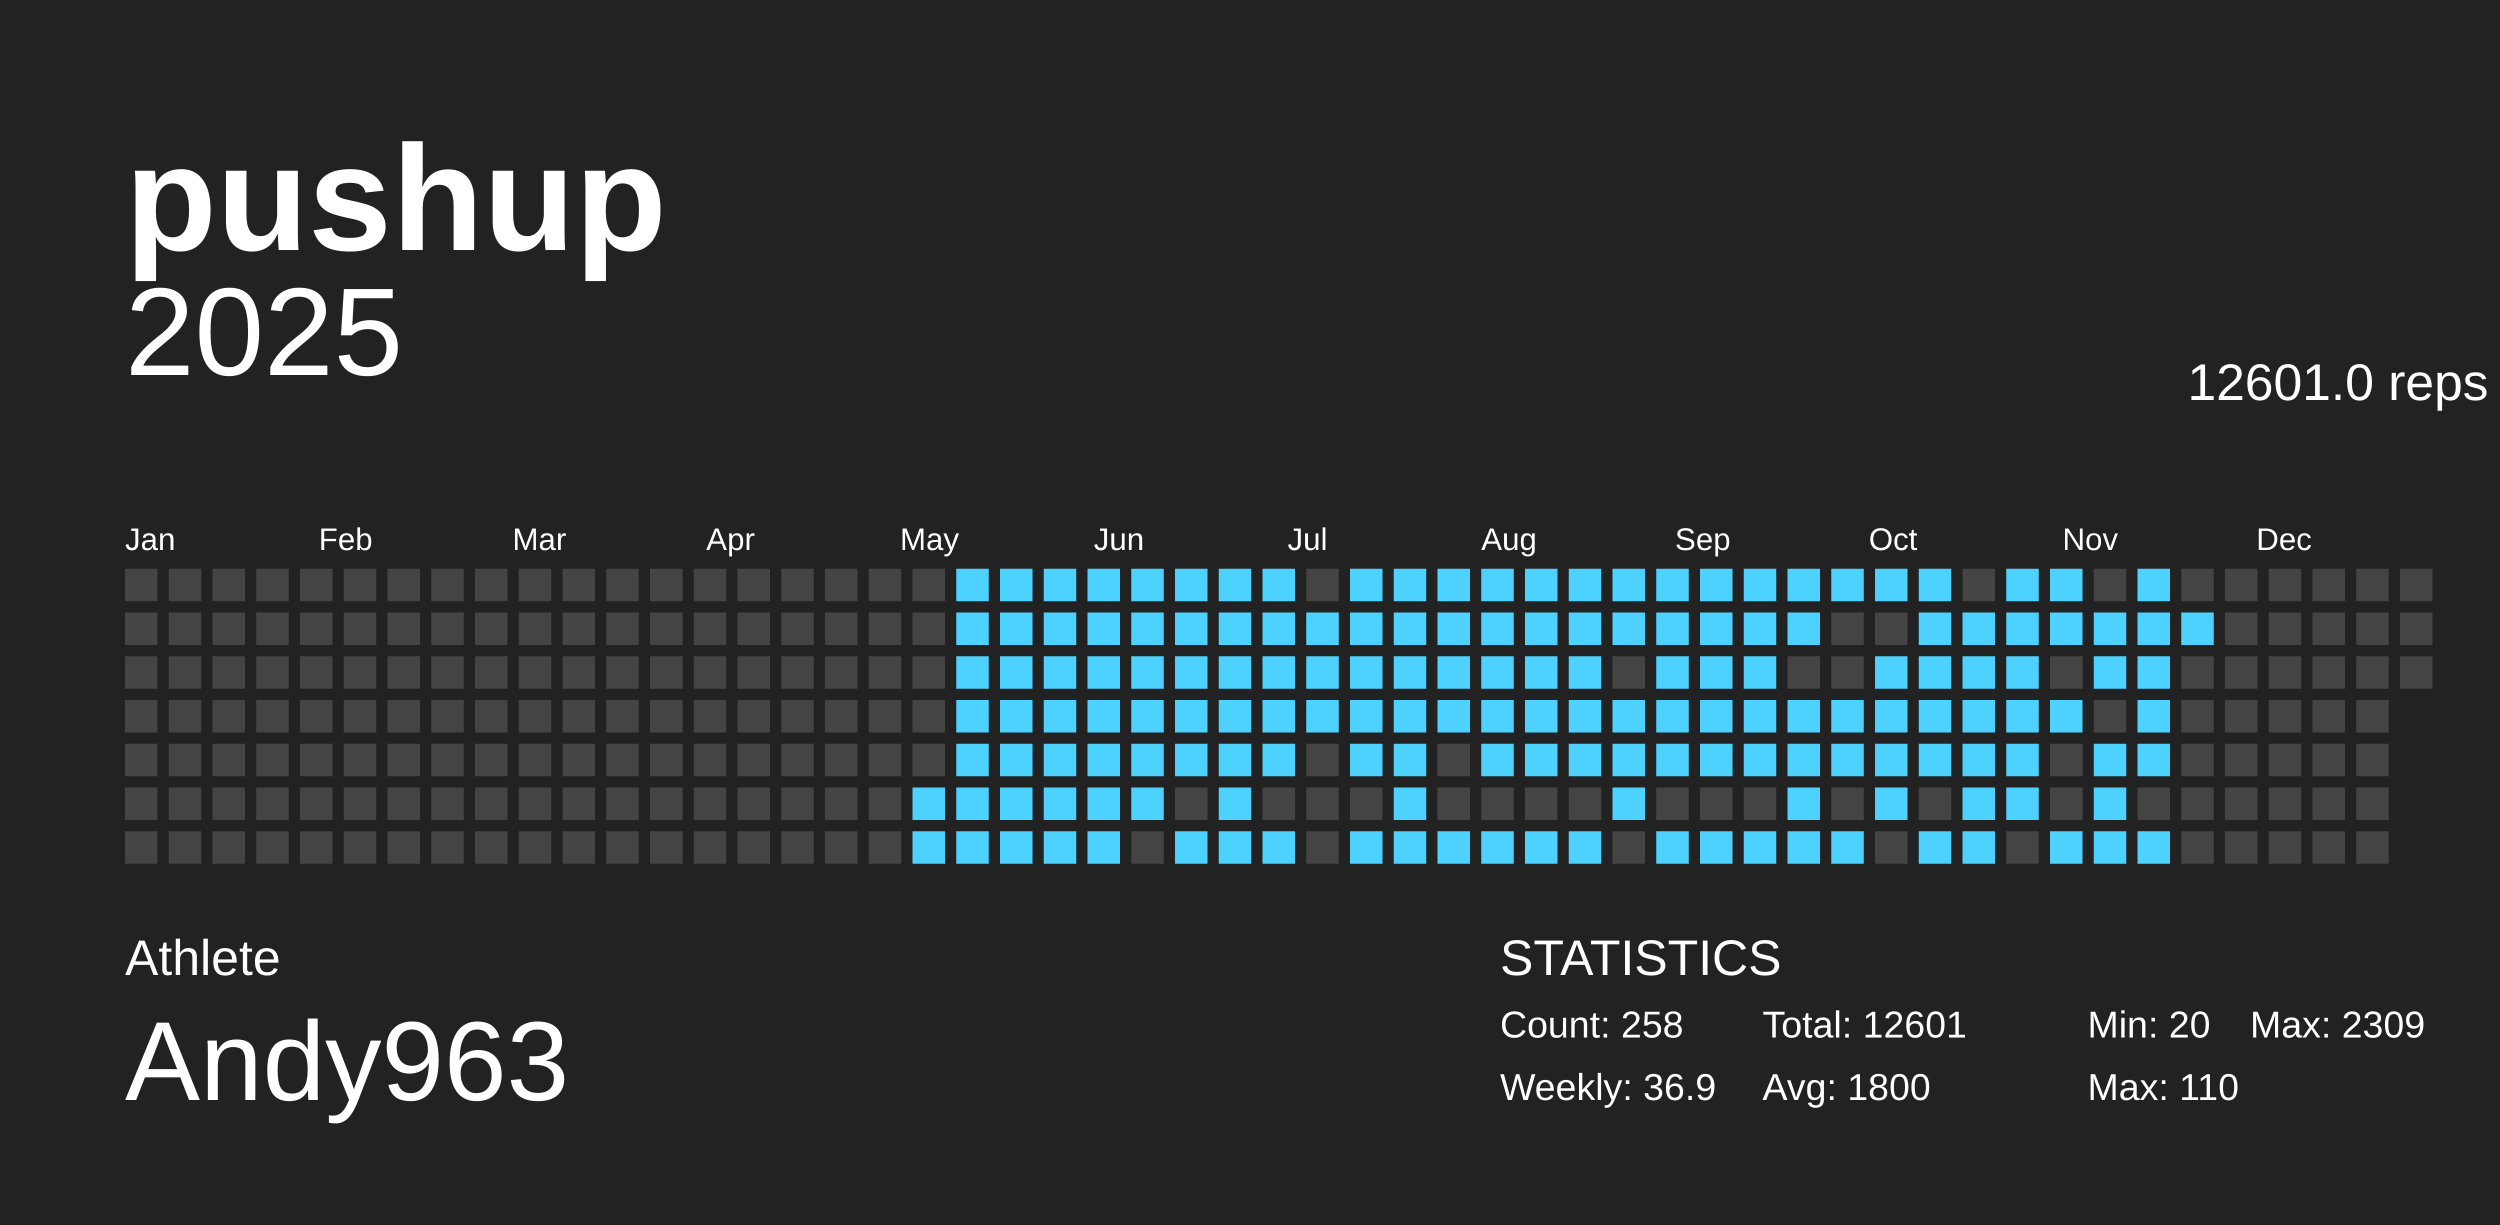
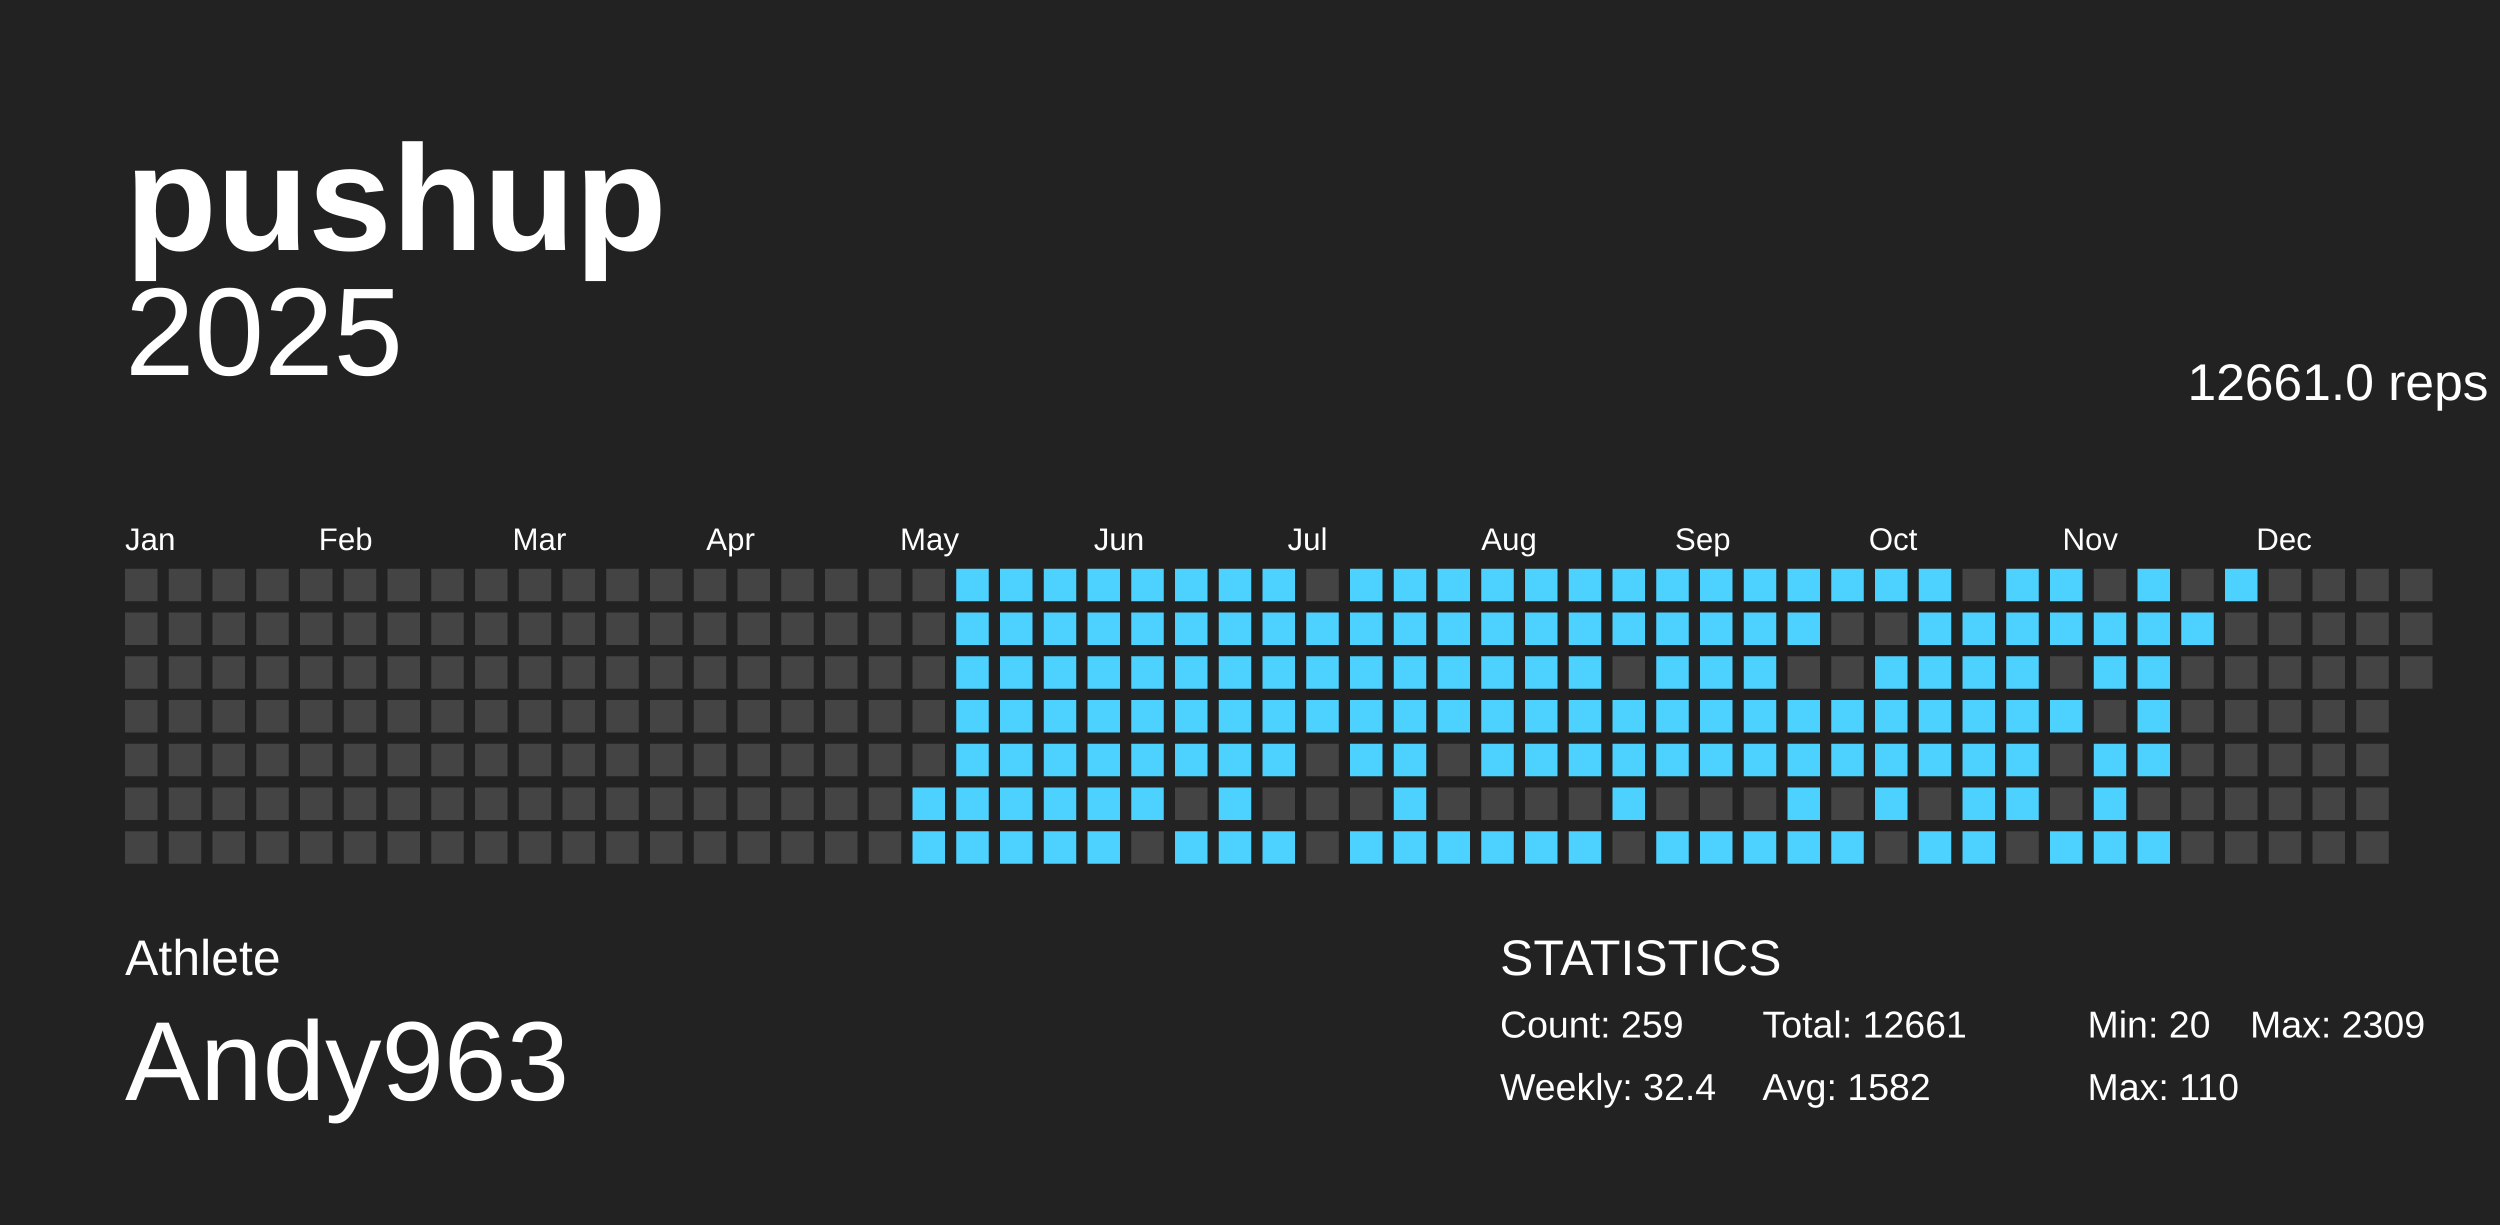
<svg xmlns="http://www.w3.org/2000/svg" baseProfile="full" height="98mm" version="1.1" viewBox="0,0,200,98" width="200mm">
  <defs />
  <g>
    <rect fill="#222222" height="98" width="200" x="0" y="0" />
    <g id="year2025">
      <text alignment-baseline="hanging" fill="#FFFFFF" style="font-size:10.0px; font-family:Arial;" x="10" y="30">2025</text>
-       <text alignment-baseline="hanging" fill="#FFFFFF" style="font-size:4.125px; font-family:Arial;" x="175" y="32">12601.0 reps</text>
+       <text alignment-baseline="hanging" fill="#FFFFFF" style="font-size:4.125px; font-family:Arial;" x="175" y="32">12661.0 reps</text>
      <text fill="#FFFFFF" style="font-size:2.5px; font-family:Arial" x="10.0" y="44">Jan</text>
      <text fill="#FFFFFF" style="font-size:2.5px; font-family:Arial" x="25.5" y="44">Feb</text>
      <text fill="#FFFFFF" style="font-size:2.5px; font-family:Arial" x="41.0" y="44">Mar</text>
      <text fill="#FFFFFF" style="font-size:2.5px; font-family:Arial" x="56.5" y="44">Apr</text>
      <text fill="#FFFFFF" style="font-size:2.5px; font-family:Arial" x="72.0" y="44">May</text>
      <text fill="#FFFFFF" style="font-size:2.5px; font-family:Arial" x="87.5" y="44">Jun</text>
      <text fill="#FFFFFF" style="font-size:2.5px; font-family:Arial" x="103.0" y="44">Jul</text>
      <text fill="#FFFFFF" style="font-size:2.5px; font-family:Arial" x="118.5" y="44">Aug</text>
      <text fill="#FFFFFF" style="font-size:2.5px; font-family:Arial" x="134.0" y="44">Sep</text>
      <text fill="#FFFFFF" style="font-size:2.5px; font-family:Arial" x="149.5" y="44">Oct</text>
      <text fill="#FFFFFF" style="font-size:2.5px; font-family:Arial" x="165.0" y="44">Nov</text>
      <text fill="#FFFFFF" style="font-size:2.5px; font-family:Arial" x="180.5" y="44">Dec</text>
      <rect fill="#444444" height="2.6" width="2.6" x="10.0" y="45.5" />
      <rect fill="#444444" height="2.6" width="2.6" x="10.0" y="49.0" />
      <rect fill="#444444" height="2.6" width="2.6" x="10.0" y="52.5" />
      <rect fill="#444444" height="2.6" width="2.6" x="10.0" y="56.0" />
      <rect fill="#444444" height="2.6" width="2.6" x="10.0" y="59.5" />
      <rect fill="#444444" height="2.6" width="2.6" x="10.0" y="63.0" />
      <rect fill="#444444" height="2.6" width="2.6" x="10.0" y="66.5" />
      <rect fill="#444444" height="2.6" width="2.6" x="13.5" y="45.5" />
      <rect fill="#444444" height="2.6" width="2.6" x="13.5" y="49.0" />
      <rect fill="#444444" height="2.6" width="2.6" x="13.5" y="52.5" />
      <rect fill="#444444" height="2.6" width="2.6" x="13.5" y="56.0" />
      <rect fill="#444444" height="2.6" width="2.6" x="13.5" y="59.5" />
      <rect fill="#444444" height="2.6" width="2.6" x="13.5" y="63.0" />
      <rect fill="#444444" height="2.6" width="2.6" x="13.5" y="66.5" />
      <rect fill="#444444" height="2.6" width="2.6" x="17.0" y="45.5" />
      <rect fill="#444444" height="2.6" width="2.6" x="17.0" y="49.0" />
      <rect fill="#444444" height="2.6" width="2.6" x="17.0" y="52.5" />
      <rect fill="#444444" height="2.6" width="2.6" x="17.0" y="56.0" />
      <rect fill="#444444" height="2.6" width="2.6" x="17.0" y="59.5" />
      <rect fill="#444444" height="2.6" width="2.6" x="17.0" y="63.0" />
      <rect fill="#444444" height="2.6" width="2.6" x="17.0" y="66.5" />
      <rect fill="#444444" height="2.6" width="2.6" x="20.5" y="45.5" />
      <rect fill="#444444" height="2.6" width="2.6" x="20.5" y="49.0" />
      <rect fill="#444444" height="2.6" width="2.6" x="20.5" y="52.5" />
      <rect fill="#444444" height="2.6" width="2.6" x="20.5" y="56.0" />
      <rect fill="#444444" height="2.6" width="2.6" x="20.5" y="59.5" />
      <rect fill="#444444" height="2.6" width="2.6" x="20.5" y="63.0" />
      <rect fill="#444444" height="2.6" width="2.6" x="20.5" y="66.5" />
      <rect fill="#444444" height="2.6" width="2.6" x="24.0" y="45.5" />
      <rect fill="#444444" height="2.6" width="2.6" x="24.0" y="49.0" />
      <rect fill="#444444" height="2.6" width="2.6" x="24.0" y="52.5" />
      <rect fill="#444444" height="2.6" width="2.6" x="24.0" y="56.0" />
      <rect fill="#444444" height="2.6" width="2.6" x="24.0" y="59.5" />
      <rect fill="#444444" height="2.6" width="2.6" x="24.0" y="63.0" />
      <rect fill="#444444" height="2.6" width="2.6" x="24.0" y="66.5" />
      <rect fill="#444444" height="2.6" width="2.6" x="27.5" y="45.5" />
      <rect fill="#444444" height="2.6" width="2.6" x="27.5" y="49.0" />
      <rect fill="#444444" height="2.6" width="2.6" x="27.5" y="52.5" />
      <rect fill="#444444" height="2.6" width="2.6" x="27.5" y="56.0" />
      <rect fill="#444444" height="2.6" width="2.6" x="27.5" y="59.5" />
      <rect fill="#444444" height="2.6" width="2.6" x="27.5" y="63.0" />
      <rect fill="#444444" height="2.6" width="2.6" x="27.5" y="66.5" />
      <rect fill="#444444" height="2.6" width="2.6" x="31.0" y="45.5" />
      <rect fill="#444444" height="2.6" width="2.6" x="31.0" y="49.0" />
      <rect fill="#444444" height="2.6" width="2.6" x="31.0" y="52.5" />
      <rect fill="#444444" height="2.6" width="2.6" x="31.0" y="56.0" />
      <rect fill="#444444" height="2.6" width="2.6" x="31.0" y="59.5" />
      <rect fill="#444444" height="2.6" width="2.6" x="31.0" y="63.0" />
      <rect fill="#444444" height="2.6" width="2.6" x="31.0" y="66.5" />
      <rect fill="#444444" height="2.6" width="2.6" x="34.5" y="45.5" />
      <rect fill="#444444" height="2.6" width="2.6" x="34.5" y="49.0" />
      <rect fill="#444444" height="2.6" width="2.6" x="34.5" y="52.5" />
      <rect fill="#444444" height="2.6" width="2.6" x="34.5" y="56.0" />
      <rect fill="#444444" height="2.6" width="2.6" x="34.5" y="59.5" />
      <rect fill="#444444" height="2.6" width="2.6" x="34.5" y="63.0" />
      <rect fill="#444444" height="2.6" width="2.6" x="34.5" y="66.5" />
      <rect fill="#444444" height="2.6" width="2.6" x="38.0" y="45.5" />
      <rect fill="#444444" height="2.6" width="2.6" x="38.0" y="49.0" />
      <rect fill="#444444" height="2.6" width="2.6" x="38.0" y="52.5" />
      <rect fill="#444444" height="2.6" width="2.6" x="38.0" y="56.0" />
      <rect fill="#444444" height="2.6" width="2.6" x="38.0" y="59.5" />
      <rect fill="#444444" height="2.6" width="2.6" x="38.0" y="63.0" />
      <rect fill="#444444" height="2.6" width="2.6" x="38.0" y="66.5" />
      <rect fill="#444444" height="2.6" width="2.6" x="41.5" y="45.5" />
      <rect fill="#444444" height="2.6" width="2.6" x="41.5" y="49.0" />
      <rect fill="#444444" height="2.6" width="2.6" x="41.5" y="52.5" />
      <rect fill="#444444" height="2.6" width="2.6" x="41.5" y="56.0" />
      <rect fill="#444444" height="2.6" width="2.6" x="41.5" y="59.5" />
      <rect fill="#444444" height="2.6" width="2.6" x="41.5" y="63.0" />
      <rect fill="#444444" height="2.6" width="2.6" x="41.5" y="66.5" />
      <rect fill="#444444" height="2.6" width="2.6" x="45.0" y="45.5" />
      <rect fill="#444444" height="2.6" width="2.6" x="45.0" y="49.0" />
      <rect fill="#444444" height="2.6" width="2.6" x="45.0" y="52.5" />
      <rect fill="#444444" height="2.6" width="2.6" x="45.0" y="56.0" />
      <rect fill="#444444" height="2.6" width="2.6" x="45.0" y="59.5" />
      <rect fill="#444444" height="2.6" width="2.6" x="45.0" y="63.0" />
      <rect fill="#444444" height="2.6" width="2.6" x="45.0" y="66.5" />
      <rect fill="#444444" height="2.6" width="2.6" x="48.5" y="45.5" />
      <rect fill="#444444" height="2.6" width="2.6" x="48.5" y="49.0" />
      <rect fill="#444444" height="2.6" width="2.6" x="48.5" y="52.5" />
      <rect fill="#444444" height="2.6" width="2.6" x="48.5" y="56.0" />
      <rect fill="#444444" height="2.6" width="2.6" x="48.5" y="59.5" />
      <rect fill="#444444" height="2.6" width="2.6" x="48.5" y="63.0" />
      <rect fill="#444444" height="2.6" width="2.6" x="48.5" y="66.5" />
      <rect fill="#444444" height="2.6" width="2.6" x="52.0" y="45.5" />
      <rect fill="#444444" height="2.6" width="2.6" x="52.0" y="49.0" />
      <rect fill="#444444" height="2.6" width="2.6" x="52.0" y="52.5" />
      <rect fill="#444444" height="2.6" width="2.6" x="52.0" y="56.0" />
      <rect fill="#444444" height="2.6" width="2.6" x="52.0" y="59.5" />
      <rect fill="#444444" height="2.6" width="2.6" x="52.0" y="63.0" />
      <rect fill="#444444" height="2.6" width="2.6" x="52.0" y="66.5" />
      <rect fill="#444444" height="2.6" width="2.6" x="55.5" y="45.5" />
      <rect fill="#444444" height="2.6" width="2.6" x="55.5" y="49.0" />
      <rect fill="#444444" height="2.6" width="2.6" x="55.5" y="52.5" />
      <rect fill="#444444" height="2.6" width="2.6" x="55.5" y="56.0" />
      <rect fill="#444444" height="2.6" width="2.6" x="55.5" y="59.5" />
      <rect fill="#444444" height="2.6" width="2.6" x="55.5" y="63.0" />
      <rect fill="#444444" height="2.6" width="2.6" x="55.5" y="66.5" />
      <rect fill="#444444" height="2.6" width="2.6" x="59.0" y="45.5" />
      <rect fill="#444444" height="2.6" width="2.6" x="59.0" y="49.0" />
      <rect fill="#444444" height="2.6" width="2.6" x="59.0" y="52.5" />
      <rect fill="#444444" height="2.6" width="2.6" x="59.0" y="56.0" />
      <rect fill="#444444" height="2.6" width="2.6" x="59.0" y="59.5" />
      <rect fill="#444444" height="2.6" width="2.6" x="59.0" y="63.0" />
      <rect fill="#444444" height="2.6" width="2.6" x="59.0" y="66.5" />
      <rect fill="#444444" height="2.6" width="2.6" x="62.5" y="45.5" />
      <rect fill="#444444" height="2.6" width="2.6" x="62.5" y="49.0" />
      <rect fill="#444444" height="2.6" width="2.6" x="62.5" y="52.5" />
      <rect fill="#444444" height="2.6" width="2.6" x="62.5" y="56.0" />
      <rect fill="#444444" height="2.6" width="2.6" x="62.5" y="59.5" />
      <rect fill="#444444" height="2.6" width="2.6" x="62.5" y="63.0" />
      <rect fill="#444444" height="2.6" width="2.6" x="62.5" y="66.5" />
      <rect fill="#444444" height="2.6" width="2.6" x="66.0" y="45.5" />
      <rect fill="#444444" height="2.6" width="2.6" x="66.0" y="49.0" />
      <rect fill="#444444" height="2.6" width="2.6" x="66.0" y="52.5" />
      <rect fill="#444444" height="2.6" width="2.6" x="66.0" y="56.0" />
      <rect fill="#444444" height="2.6" width="2.6" x="66.0" y="59.5" />
      <rect fill="#444444" height="2.6" width="2.6" x="66.0" y="63.0" />
      <rect fill="#444444" height="2.6" width="2.6" x="66.0" y="66.5" />
      <rect fill="#444444" height="2.6" width="2.6" x="69.5" y="45.5" />
      <rect fill="#444444" height="2.6" width="2.6" x="69.5" y="49.0" />
      <rect fill="#444444" height="2.6" width="2.6" x="69.5" y="52.5" />
      <rect fill="#444444" height="2.6" width="2.6" x="69.5" y="56.0" />
      <rect fill="#444444" height="2.6" width="2.6" x="69.5" y="59.5" />
      <rect fill="#444444" height="2.6" width="2.6" x="69.5" y="63.0" />
      <rect fill="#444444" height="2.6" width="2.6" x="69.5" y="66.5" />
      <rect fill="#444444" height="2.6" width="2.6" x="73.0" y="45.5" />
      <rect fill="#444444" height="2.6" width="2.6" x="73.0" y="49.0" />
      <rect fill="#444444" height="2.6" width="2.6" x="73.0" y="52.5" />
      <rect fill="#444444" height="2.6" width="2.6" x="73.0" y="56.0" />
      <rect fill="#444444" height="2.6" width="2.6" x="73.0" y="59.5" />
      <rect fill="#4dd2ff" height="2.6" width="2.6" x="73.0" y="63.0" />
      <rect fill="#4dd2ff" height="2.6" width="2.6" x="73.0" y="66.5" />
      <rect fill="#4dd2ff" height="2.6" width="2.6" x="76.5" y="45.5" />
      <rect fill="#4dd2ff" height="2.6" width="2.6" x="76.5" y="49.0" />
      <rect fill="#4dd2ff" height="2.6" width="2.6" x="76.5" y="52.5" />
      <rect fill="#4dd2ff" height="2.6" width="2.6" x="76.5" y="56.0" />
      <rect fill="#4dd2ff" height="2.6" width="2.6" x="76.5" y="59.5" />
      <rect fill="#4dd2ff" height="2.6" width="2.6" x="76.5" y="63.0" />
      <rect fill="#4dd2ff" height="2.6" width="2.6" x="76.5" y="66.5" />
      <rect fill="#4dd2ff" height="2.6" width="2.6" x="80.0" y="45.5" />
      <rect fill="#4dd2ff" height="2.6" width="2.6" x="80.0" y="49.0" />
      <rect fill="#4dd2ff" height="2.6" width="2.6" x="80.0" y="52.5" />
      <rect fill="#4dd2ff" height="2.6" width="2.6" x="80.0" y="56.0" />
      <rect fill="#4dd2ff" height="2.6" width="2.6" x="80.0" y="59.5" />
      <rect fill="#4dd2ff" height="2.6" width="2.6" x="80.0" y="63.0" />
      <rect fill="#4dd2ff" height="2.6" width="2.6" x="80.0" y="66.5" />
      <rect fill="#4dd2ff" height="2.6" width="2.6" x="83.5" y="45.5" />
      <rect fill="#4dd2ff" height="2.6" width="2.6" x="83.5" y="49.0" />
      <rect fill="#4dd2ff" height="2.6" width="2.6" x="83.5" y="52.5" />
      <rect fill="#4dd2ff" height="2.6" width="2.6" x="83.5" y="56.0" />
      <rect fill="#4dd2ff" height="2.6" width="2.6" x="83.5" y="59.5" />
      <rect fill="#4dd2ff" height="2.6" width="2.6" x="83.5" y="63.0" />
      <rect fill="#4dd2ff" height="2.6" width="2.6" x="83.5" y="66.5" />
      <rect fill="#4dd2ff" height="2.6" width="2.6" x="87.0" y="45.5" />
      <rect fill="#4dd2ff" height="2.6" width="2.6" x="87.0" y="49.0" />
      <rect fill="#4dd2ff" height="2.6" width="2.6" x="87.0" y="52.5" />
      <rect fill="#4dd2ff" height="2.6" width="2.6" x="87.0" y="56.0" />
      <rect fill="#4dd2ff" height="2.6" width="2.6" x="87.0" y="59.5" />
      <rect fill="#4dd2ff" height="2.6" width="2.6" x="87.0" y="63.0" />
      <rect fill="#4dd2ff" height="2.6" width="2.6" x="87.0" y="66.5" />
      <rect fill="#4dd2ff" height="2.6" width="2.6" x="90.5" y="45.5" />
      <rect fill="#4dd2ff" height="2.6" width="2.6" x="90.5" y="49.0" />
      <rect fill="#4dd2ff" height="2.6" width="2.6" x="90.5" y="52.5" />
      <rect fill="#4dd2ff" height="2.6" width="2.6" x="90.5" y="56.0" />
      <rect fill="#4dd2ff" height="2.6" width="2.6" x="90.5" y="59.5" />
      <rect fill="#4dd2ff" height="2.6" width="2.6" x="90.5" y="63.0" />
      <rect fill="#444444" height="2.6" width="2.6" x="90.5" y="66.5" />
      <rect fill="#4dd2ff" height="2.6" width="2.6" x="94.0" y="45.5" />
      <rect fill="#4dd2ff" height="2.6" width="2.6" x="94.0" y="49.0" />
      <rect fill="#4dd2ff" height="2.6" width="2.6" x="94.0" y="52.5" />
      <rect fill="#4dd2ff" height="2.6" width="2.6" x="94.0" y="56.0" />
      <rect fill="#4dd2ff" height="2.6" width="2.6" x="94.0" y="59.5" />
      <rect fill="#444444" height="2.6" width="2.6" x="94.0" y="63.0" />
      <rect fill="#4dd2ff" height="2.6" width="2.6" x="94.0" y="66.5" />
      <rect fill="#4dd2ff" height="2.6" width="2.6" x="97.5" y="45.5" />
      <rect fill="#4dd2ff" height="2.6" width="2.6" x="97.5" y="49.0" />
      <rect fill="#4dd2ff" height="2.6" width="2.6" x="97.5" y="52.5" />
      <rect fill="#4dd2ff" height="2.6" width="2.6" x="97.5" y="56.0" />
      <rect fill="#4dd2ff" height="2.6" width="2.6" x="97.5" y="59.5" />
      <rect fill="#4dd2ff" height="2.6" width="2.6" x="97.5" y="63.0" />
      <rect fill="#4dd2ff" height="2.6" width="2.6" x="97.5" y="66.5" />
      <rect fill="#4dd2ff" height="2.6" width="2.6" x="101.0" y="45.5" />
      <rect fill="#4dd2ff" height="2.6" width="2.6" x="101.0" y="49.0" />
      <rect fill="#4dd2ff" height="2.6" width="2.6" x="101.0" y="52.5" />
      <rect fill="#4dd2ff" height="2.6" width="2.6" x="101.0" y="56.0" />
      <rect fill="#4dd2ff" height="2.6" width="2.6" x="101.0" y="59.5" />
      <rect fill="#444444" height="2.6" width="2.6" x="101.0" y="63.0" />
      <rect fill="#4dd2ff" height="2.6" width="2.6" x="101.0" y="66.5" />
      <rect fill="#444444" height="2.6" width="2.6" x="104.5" y="45.5" />
      <rect fill="#4dd2ff" height="2.6" width="2.6" x="104.5" y="49.0" />
      <rect fill="#4dd2ff" height="2.6" width="2.6" x="104.5" y="52.5" />
      <rect fill="#4dd2ff" height="2.6" width="2.6" x="104.5" y="56.0" />
      <rect fill="#444444" height="2.6" width="2.6" x="104.5" y="59.5" />
      <rect fill="#444444" height="2.6" width="2.6" x="104.5" y="63.0" />
      <rect fill="#444444" height="2.6" width="2.6" x="104.5" y="66.5" />
      <rect fill="#4dd2ff" height="2.6" width="2.6" x="108.0" y="45.5" />
      <rect fill="#4dd2ff" height="2.6" width="2.6" x="108.0" y="49.0" />
      <rect fill="#4dd2ff" height="2.6" width="2.6" x="108.0" y="52.5" />
      <rect fill="#4dd2ff" height="2.6" width="2.6" x="108.0" y="56.0" />
      <rect fill="#4dd2ff" height="2.6" width="2.6" x="108.0" y="59.5" />
      <rect fill="#444444" height="2.6" width="2.6" x="108.0" y="63.0" />
      <rect fill="#4dd2ff" height="2.6" width="2.6" x="108.0" y="66.5" />
      <rect fill="#4dd2ff" height="2.6" width="2.6" x="111.5" y="45.5" />
      <rect fill="#4dd2ff" height="2.6" width="2.6" x="111.5" y="49.0" />
      <rect fill="#4dd2ff" height="2.6" width="2.6" x="111.5" y="52.5" />
      <rect fill="#4dd2ff" height="2.6" width="2.6" x="111.5" y="56.0" />
      <rect fill="#4dd2ff" height="2.6" width="2.6" x="111.5" y="59.5" />
      <rect fill="#4dd2ff" height="2.6" width="2.6" x="111.5" y="63.0" />
      <rect fill="#4dd2ff" height="2.6" width="2.6" x="111.5" y="66.5" />
      <rect fill="#4dd2ff" height="2.6" width="2.6" x="115.0" y="45.5" />
      <rect fill="#4dd2ff" height="2.6" width="2.6" x="115.0" y="49.0" />
      <rect fill="#4dd2ff" height="2.6" width="2.6" x="115.0" y="52.5" />
      <rect fill="#4dd2ff" height="2.6" width="2.6" x="115.0" y="56.0" />
      <rect fill="#444444" height="2.6" width="2.6" x="115.0" y="59.5" />
      <rect fill="#444444" height="2.6" width="2.6" x="115.0" y="63.0" />
      <rect fill="#4dd2ff" height="2.6" width="2.6" x="115.0" y="66.5" />
      <rect fill="#4dd2ff" height="2.6" width="2.6" x="118.5" y="45.5" />
      <rect fill="#4dd2ff" height="2.6" width="2.6" x="118.5" y="49.0" />
      <rect fill="#4dd2ff" height="2.6" width="2.6" x="118.5" y="52.5" />
      <rect fill="#4dd2ff" height="2.6" width="2.6" x="118.5" y="56.0" />
      <rect fill="#4dd2ff" height="2.6" width="2.6" x="118.5" y="59.5" />
      <rect fill="#444444" height="2.6" width="2.6" x="118.5" y="63.0" />
      <rect fill="#4dd2ff" height="2.6" width="2.6" x="118.5" y="66.5" />
      <rect fill="#4dd2ff" height="2.6" width="2.6" x="122.0" y="45.5" />
      <rect fill="#4dd2ff" height="2.6" width="2.6" x="122.0" y="49.0" />
      <rect fill="#4dd2ff" height="2.6" width="2.6" x="122.0" y="52.5" />
      <rect fill="#4dd2ff" height="2.6" width="2.6" x="122.0" y="56.0" />
      <rect fill="#4dd2ff" height="2.6" width="2.6" x="122.0" y="59.5" />
      <rect fill="#444444" height="2.6" width="2.6" x="122.0" y="63.0" />
      <rect fill="#4dd2ff" height="2.6" width="2.6" x="122.0" y="66.5" />
      <rect fill="#4dd2ff" height="2.6" width="2.6" x="125.5" y="45.5" />
      <rect fill="#4dd2ff" height="2.6" width="2.6" x="125.5" y="49.0" />
      <rect fill="#4dd2ff" height="2.6" width="2.6" x="125.5" y="52.5" />
      <rect fill="#4dd2ff" height="2.6" width="2.6" x="125.5" y="56.0" />
      <rect fill="#4dd2ff" height="2.6" width="2.6" x="125.5" y="59.5" />
      <rect fill="#444444" height="2.6" width="2.6" x="125.5" y="63.0" />
      <rect fill="#4dd2ff" height="2.6" width="2.6" x="125.5" y="66.5" />
      <rect fill="#4dd2ff" height="2.6" width="2.6" x="129.0" y="45.5" />
      <rect fill="#4dd2ff" height="2.6" width="2.6" x="129.0" y="49.0" />
      <rect fill="#444444" height="2.6" width="2.6" x="129.0" y="52.5" />
      <rect fill="#4dd2ff" height="2.6" width="2.6" x="129.0" y="56.0" />
      <rect fill="#4dd2ff" height="2.6" width="2.6" x="129.0" y="59.5" />
      <rect fill="#4dd2ff" height="2.6" width="2.6" x="129.0" y="63.0" />
      <rect fill="#444444" height="2.6" width="2.6" x="129.0" y="66.5" />
      <rect fill="#4dd2ff" height="2.6" width="2.6" x="132.5" y="45.5" />
      <rect fill="#4dd2ff" height="2.6" width="2.6" x="132.5" y="49.0" />
      <rect fill="#4dd2ff" height="2.6" width="2.6" x="132.5" y="52.5" />
      <rect fill="#4dd2ff" height="2.6" width="2.6" x="132.5" y="56.0" />
      <rect fill="#4dd2ff" height="2.6" width="2.6" x="132.5" y="59.5" />
      <rect fill="#444444" height="2.6" width="2.6" x="132.5" y="63.0" />
      <rect fill="#4dd2ff" height="2.6" width="2.6" x="132.5" y="66.5" />
      <rect fill="#4dd2ff" height="2.6" width="2.6" x="136.0" y="45.5" />
      <rect fill="#4dd2ff" height="2.6" width="2.6" x="136.0" y="49.0" />
      <rect fill="#4dd2ff" height="2.6" width="2.6" x="136.0" y="52.5" />
      <rect fill="#4dd2ff" height="2.6" width="2.6" x="136.0" y="56.0" />
      <rect fill="#4dd2ff" height="2.6" width="2.6" x="136.0" y="59.5" />
      <rect fill="#444444" height="2.6" width="2.6" x="136.0" y="63.0" />
      <rect fill="#4dd2ff" height="2.6" width="2.6" x="136.0" y="66.5" />
      <rect fill="#4dd2ff" height="2.6" width="2.6" x="139.5" y="45.5" />
      <rect fill="#4dd2ff" height="2.6" width="2.6" x="139.5" y="49.0" />
      <rect fill="#4dd2ff" height="2.6" width="2.6" x="139.5" y="52.5" />
      <rect fill="#4dd2ff" height="2.6" width="2.6" x="139.5" y="56.0" />
      <rect fill="#4dd2ff" height="2.6" width="2.6" x="139.5" y="59.5" />
      <rect fill="#444444" height="2.6" width="2.6" x="139.5" y="63.0" />
      <rect fill="#4dd2ff" height="2.6" width="2.6" x="139.5" y="66.5" />
      <rect fill="#4dd2ff" height="2.6" width="2.6" x="143.0" y="45.5" />
      <rect fill="#4dd2ff" height="2.6" width="2.6" x="143.0" y="49.0" />
      <rect fill="#444444" height="2.6" width="2.6" x="143.0" y="52.5" />
      <rect fill="#4dd2ff" height="2.6" width="2.6" x="143.0" y="56.0" />
      <rect fill="#4dd2ff" height="2.6" width="2.6" x="143.0" y="59.5" />
      <rect fill="#4dd2ff" height="2.6" width="2.6" x="143.0" y="63.0" />
      <rect fill="#4dd2ff" height="2.6" width="2.6" x="143.0" y="66.5" />
      <rect fill="#4dd2ff" height="2.6" width="2.6" x="146.5" y="45.5" />
      <rect fill="#444444" height="2.6" width="2.6" x="146.5" y="49.0" />
      <rect fill="#444444" height="2.6" width="2.6" x="146.5" y="52.5" />
      <rect fill="#4dd2ff" height="2.6" width="2.6" x="146.5" y="56.0" />
      <rect fill="#4dd2ff" height="2.6" width="2.6" x="146.5" y="59.5" />
      <rect fill="#444444" height="2.6" width="2.6" x="146.5" y="63.0" />
      <rect fill="#4dd2ff" height="2.6" width="2.6" x="146.5" y="66.5" />
      <rect fill="#4dd2ff" height="2.6" width="2.6" x="150.0" y="45.5" />
      <rect fill="#444444" height="2.6" width="2.6" x="150.0" y="49.0" />
      <rect fill="#4dd2ff" height="2.6" width="2.6" x="150.0" y="52.5" />
      <rect fill="#4dd2ff" height="2.6" width="2.6" x="150.0" y="56.0" />
      <rect fill="#4dd2ff" height="2.6" width="2.6" x="150.0" y="59.5" />
      <rect fill="#4dd2ff" height="2.6" width="2.6" x="150.0" y="63.0" />
      <rect fill="#444444" height="2.6" width="2.6" x="150.0" y="66.5" />
      <rect fill="#4dd2ff" height="2.6" width="2.6" x="153.5" y="45.5" />
      <rect fill="#4dd2ff" height="2.6" width="2.6" x="153.5" y="49.0" />
      <rect fill="#4dd2ff" height="2.6" width="2.6" x="153.5" y="52.5" />
      <rect fill="#4dd2ff" height="2.6" width="2.6" x="153.5" y="56.0" />
      <rect fill="#4dd2ff" height="2.6" width="2.6" x="153.5" y="59.5" />
      <rect fill="#444444" height="2.6" width="2.6" x="153.5" y="63.0" />
      <rect fill="#4dd2ff" height="2.6" width="2.6" x="153.5" y="66.5" />
      <rect fill="#444444" height="2.6" width="2.6" x="157.0" y="45.5" />
      <rect fill="#4dd2ff" height="2.6" width="2.6" x="157.0" y="49.0" />
      <rect fill="#4dd2ff" height="2.6" width="2.6" x="157.0" y="52.5" />
      <rect fill="#4dd2ff" height="2.6" width="2.6" x="157.0" y="56.0" />
      <rect fill="#4dd2ff" height="2.6" width="2.6" x="157.0" y="59.5" />
      <rect fill="#4dd2ff" height="2.6" width="2.6" x="157.0" y="63.0" />
      <rect fill="#4dd2ff" height="2.6" width="2.6" x="157.0" y="66.5" />
      <rect fill="#4dd2ff" height="2.6" width="2.6" x="160.5" y="45.5" />
      <rect fill="#4dd2ff" height="2.6" width="2.6" x="160.5" y="49.0" />
      <rect fill="#4dd2ff" height="2.6" width="2.6" x="160.5" y="52.5" />
      <rect fill="#4dd2ff" height="2.6" width="2.6" x="160.5" y="56.0" />
      <rect fill="#4dd2ff" height="2.6" width="2.6" x="160.5" y="59.5" />
      <rect fill="#4dd2ff" height="2.6" width="2.6" x="160.5" y="63.0" />
      <rect fill="#444444" height="2.6" width="2.6" x="160.5" y="66.5" />
      <rect fill="#4dd2ff" height="2.6" width="2.6" x="164.0" y="45.5" />
      <rect fill="#4dd2ff" height="2.6" width="2.6" x="164.0" y="49.0" />
      <rect fill="#444444" height="2.6" width="2.6" x="164.0" y="52.5" />
      <rect fill="#4dd2ff" height="2.6" width="2.6" x="164.0" y="56.0" />
      <rect fill="#444444" height="2.6" width="2.6" x="164.0" y="59.5" />
      <rect fill="#444444" height="2.6" width="2.6" x="164.0" y="63.0" />
      <rect fill="#4dd2ff" height="2.6" width="2.6" x="164.0" y="66.5" />
      <rect fill="#444444" height="2.6" width="2.6" x="167.5" y="45.5" />
      <rect fill="#4dd2ff" height="2.6" width="2.6" x="167.5" y="49.0" />
      <rect fill="#4dd2ff" height="2.6" width="2.6" x="167.5" y="52.5" />
      <rect fill="#444444" height="2.6" width="2.6" x="167.5" y="56.0" />
      <rect fill="#4dd2ff" height="2.6" width="2.6" x="167.5" y="59.5" />
      <rect fill="#4dd2ff" height="2.6" width="2.6" x="167.5" y="63.0" />
      <rect fill="#4dd2ff" height="2.6" width="2.6" x="167.5" y="66.5" />
      <rect fill="#4dd2ff" height="2.6" width="2.6" x="171.0" y="45.5" />
      <rect fill="#4dd2ff" height="2.6" width="2.6" x="171.0" y="49.0" />
      <rect fill="#4dd2ff" height="2.6" width="2.6" x="171.0" y="52.5" />
      <rect fill="#4dd2ff" height="2.6" width="2.6" x="171.0" y="56.0" />
      <rect fill="#4dd2ff" height="2.6" width="2.6" x="171.0" y="59.5" />
      <rect fill="#444444" height="2.6" width="2.6" x="171.0" y="63.0" />
      <rect fill="#4dd2ff" height="2.6" width="2.6" x="171.0" y="66.5" />
      <rect fill="#444444" height="2.6" width="2.6" x="174.5" y="45.5" />
      <rect fill="#4dd2ff" height="2.6" width="2.6" x="174.5" y="49.0" />
      <rect fill="#444444" height="2.6" width="2.6" x="174.5" y="52.5" />
      <rect fill="#444444" height="2.6" width="2.6" x="174.5" y="56.0" />
      <rect fill="#444444" height="2.6" width="2.6" x="174.5" y="59.5" />
      <rect fill="#444444" height="2.6" width="2.6" x="174.5" y="63.0" />
      <rect fill="#444444" height="2.6" width="2.6" x="174.5" y="66.5" />
-       <rect fill="#444444" height="2.6" width="2.6" x="178.0" y="45.5" />
+       <rect fill="#4dd2ff" height="2.6" width="2.6" x="178.0" y="45.5" />
      <rect fill="#444444" height="2.6" width="2.6" x="178.0" y="49.0" />
      <rect fill="#444444" height="2.6" width="2.6" x="178.0" y="52.5" />
      <rect fill="#444444" height="2.6" width="2.6" x="178.0" y="56.0" />
      <rect fill="#444444" height="2.6" width="2.6" x="178.0" y="59.5" />
      <rect fill="#444444" height="2.6" width="2.6" x="178.0" y="63.0" />
      <rect fill="#444444" height="2.6" width="2.6" x="178.0" y="66.5" />
      <rect fill="#444444" height="2.6" width="2.6" x="181.5" y="45.5" />
      <rect fill="#444444" height="2.6" width="2.6" x="181.5" y="49.0" />
      <rect fill="#444444" height="2.6" width="2.6" x="181.5" y="52.5" />
      <rect fill="#444444" height="2.6" width="2.6" x="181.5" y="56.0" />
      <rect fill="#444444" height="2.6" width="2.6" x="181.5" y="59.5" />
      <rect fill="#444444" height="2.6" width="2.6" x="181.5" y="63.0" />
      <rect fill="#444444" height="2.6" width="2.6" x="181.5" y="66.5" />
      <rect fill="#444444" height="2.6" width="2.6" x="185.0" y="45.5" />
      <rect fill="#444444" height="2.6" width="2.6" x="185.0" y="49.0" />
      <rect fill="#444444" height="2.6" width="2.6" x="185.0" y="52.5" />
      <rect fill="#444444" height="2.6" width="2.6" x="185.0" y="56.0" />
      <rect fill="#444444" height="2.6" width="2.6" x="185.0" y="59.5" />
      <rect fill="#444444" height="2.6" width="2.6" x="185.0" y="63.0" />
      <rect fill="#444444" height="2.6" width="2.6" x="185.0" y="66.5" />
      <rect fill="#444444" height="2.6" width="2.6" x="188.5" y="45.5" />
      <rect fill="#444444" height="2.6" width="2.6" x="188.5" y="49.0" />
      <rect fill="#444444" height="2.6" width="2.6" x="188.5" y="52.5" />
      <rect fill="#444444" height="2.6" width="2.6" x="188.5" y="56.0" />
      <rect fill="#444444" height="2.6" width="2.6" x="188.5" y="59.5" />
      <rect fill="#444444" height="2.6" width="2.6" x="188.5" y="63.0" />
      <rect fill="#444444" height="2.6" width="2.6" x="188.5" y="66.5" />
      <rect fill="#444444" height="2.6" width="2.6" x="192.0" y="45.5" />
      <rect fill="#444444" height="2.6" width="2.6" x="192.0" y="49.0" />
      <rect fill="#444444" height="2.6" width="2.6" x="192.0" y="52.5" />
    </g>
  </g>
  <text fill="#FFFFFF" style="font-size:12px; font-family:Arial; font-weight:bold;" x="10" y="20">pushup</text>
  <text fill="#FFFFFF" style="font-size:4px; font-family:Arial" x="10" y="78">Athlete</text>
  <text fill="#FFFFFF" style="font-size:9px; font-family:Arial" x="10" y="88">Andy963</text>
  <text fill="#FFFFFF" style="font-size:4px; font-family:Arial" x="120" y="78">STATISTICS</text>
-   <text fill="#FFFFFF" style="font-size:3px; font-family:Arial" x="120" y="83">Count: 258</text>
-   <text fill="#FFFFFF" style="font-size:3px; font-family:Arial" x="120" y="88">Weekly: 36.9</text>
-   <text fill="#FFFFFF" style="font-size:3px; font-family:Arial" x="141" y="83">Total: 12601</text>
-   <text fill="#FFFFFF" style="font-size:3px; font-family:Arial" x="141" y="88">Avg: 1800</text>
+   <text fill="#FFFFFF" style="font-size:3px; font-family:Arial" x="120" y="83">Count: 259</text>
+   <text fill="#FFFFFF" style="font-size:3px; font-family:Arial" x="120" y="88">Weekly: 32.4</text>
+   <text fill="#FFFFFF" style="font-size:3px; font-family:Arial" x="141" y="83">Total: 12661</text>
+   <text fill="#FFFFFF" style="font-size:3px; font-family:Arial" x="141" y="88">Avg: 1582</text>
  <text fill="#FFFFFF" style="font-size:3px; font-family:Arial" x="167" y="83">Min: 20</text>
  <text fill="#FFFFFF" style="font-size:3px; font-family:Arial" x="167" y="88">Max: 110</text>
  <text fill="#FFFFFF" style="font-size:3px; font-family:Arial" x="180" y="83">Max: 2309</text>
</svg>
